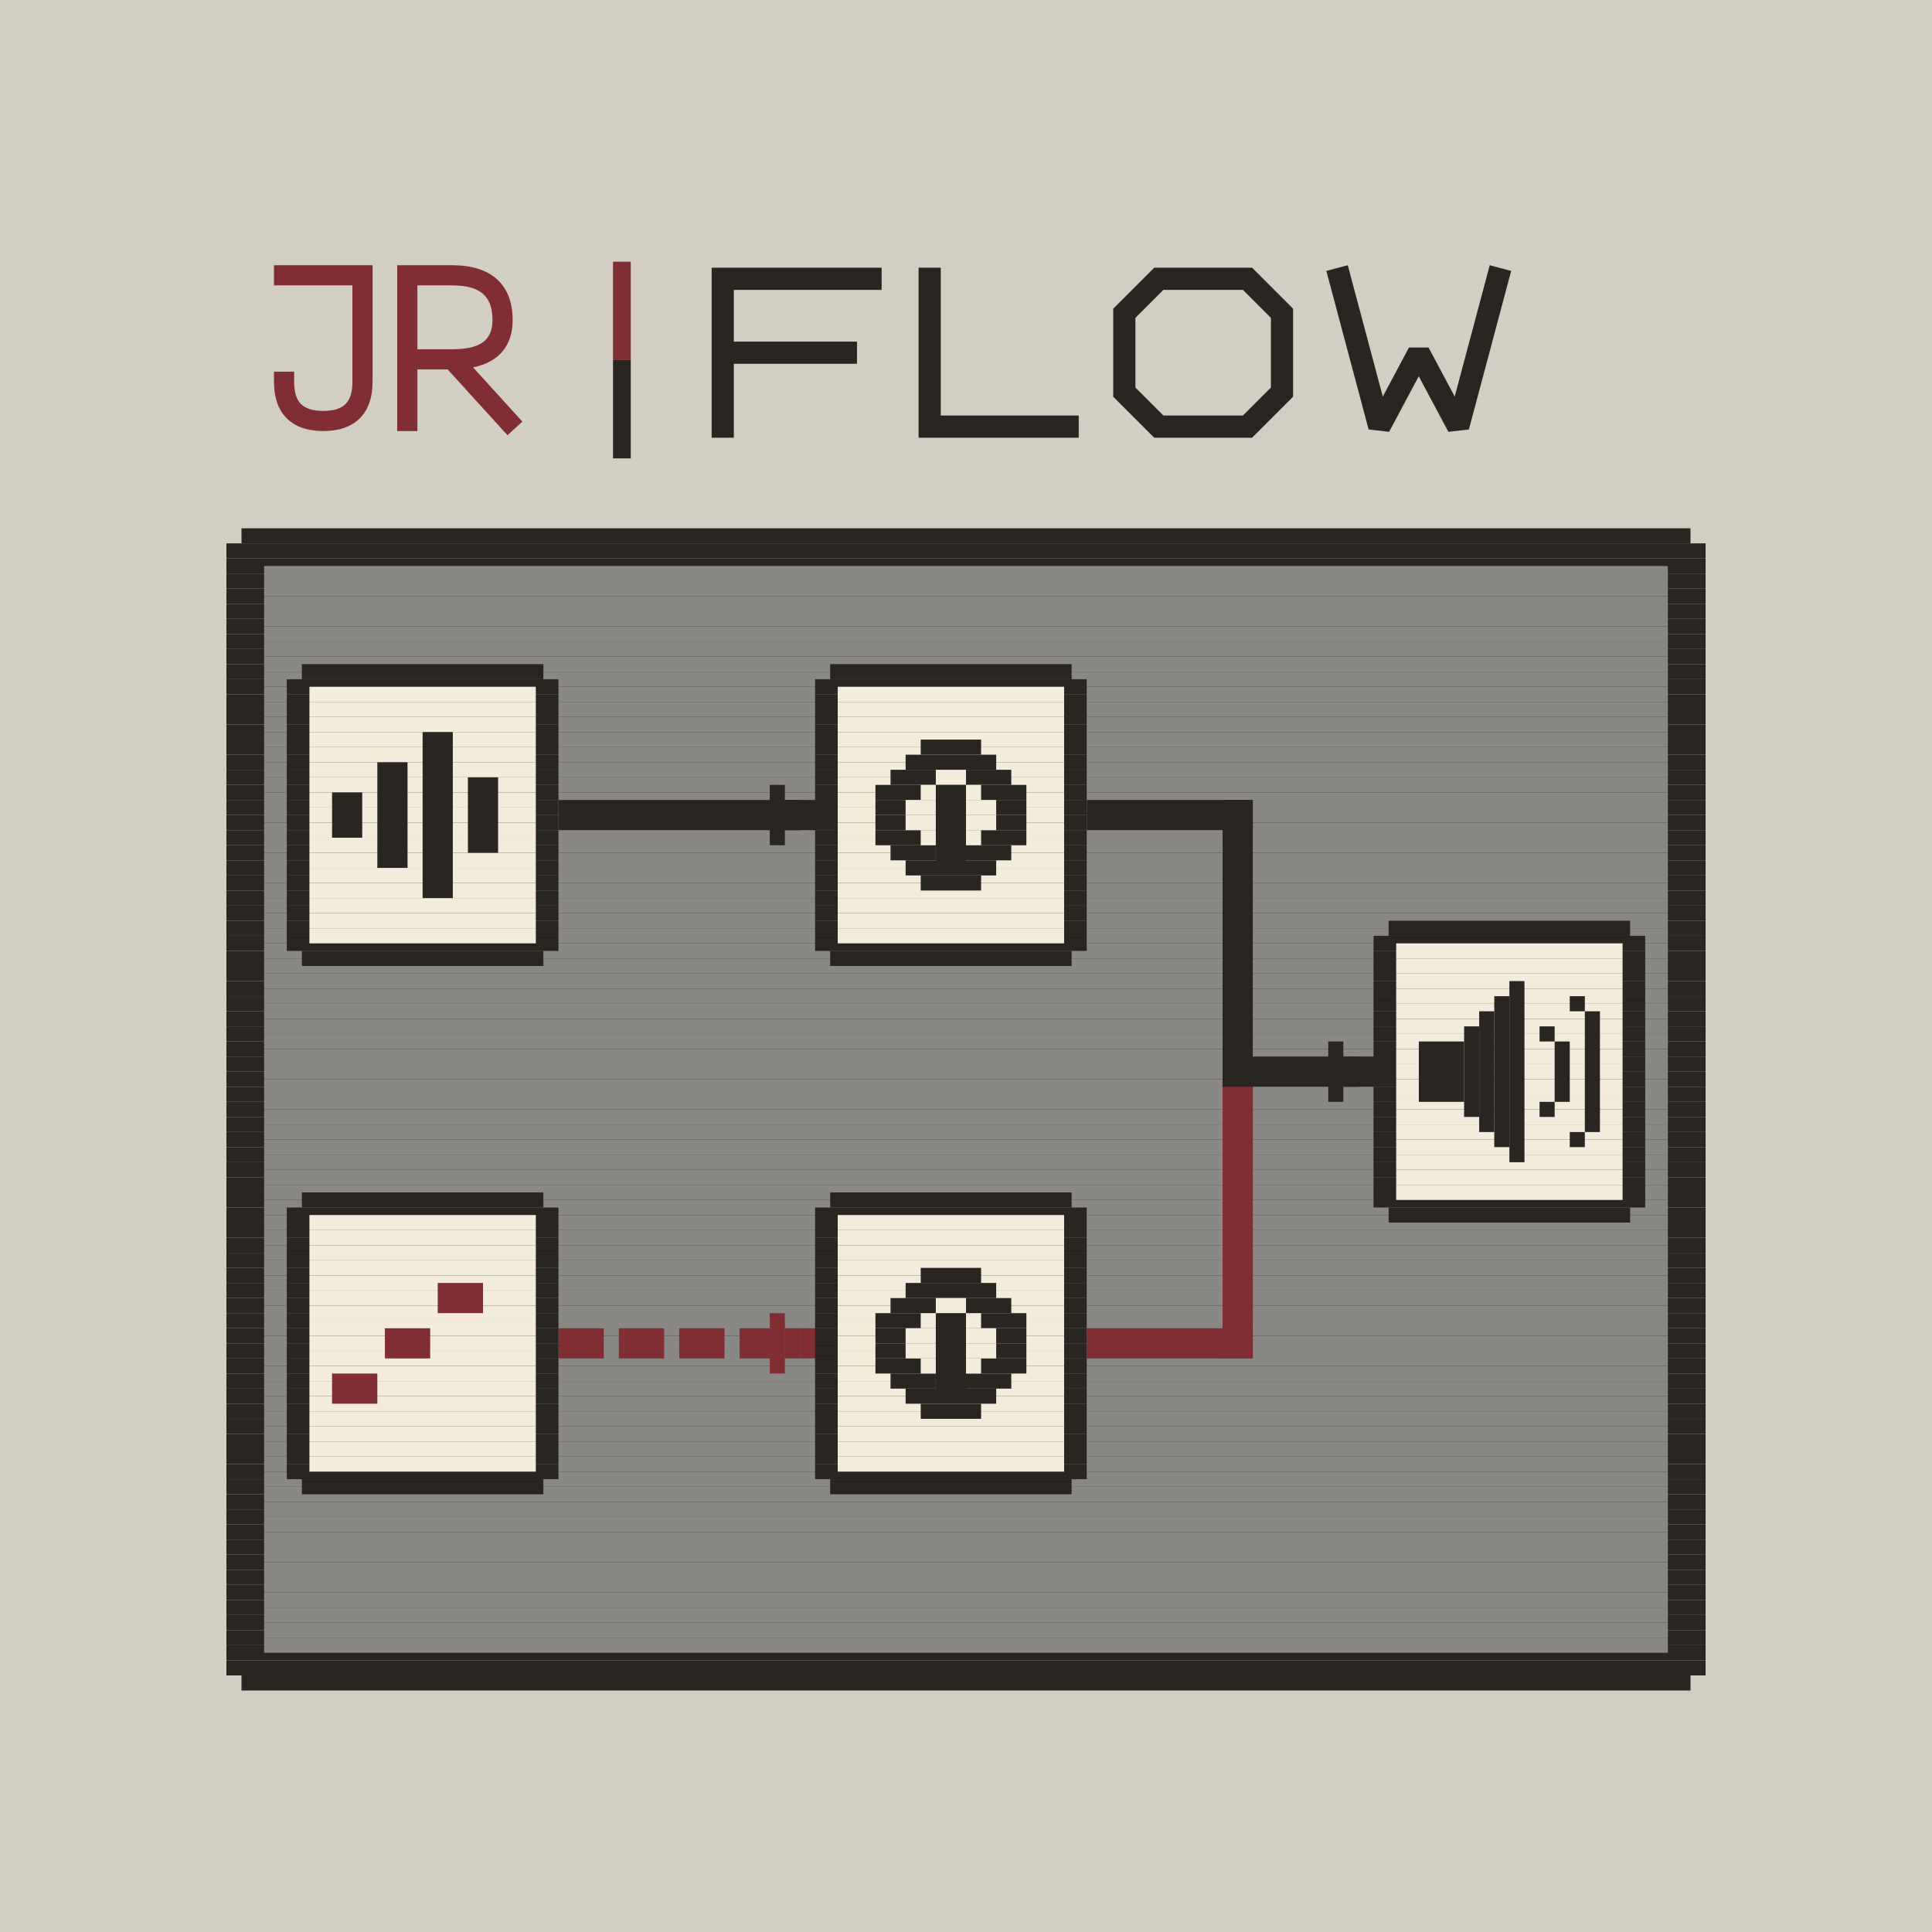
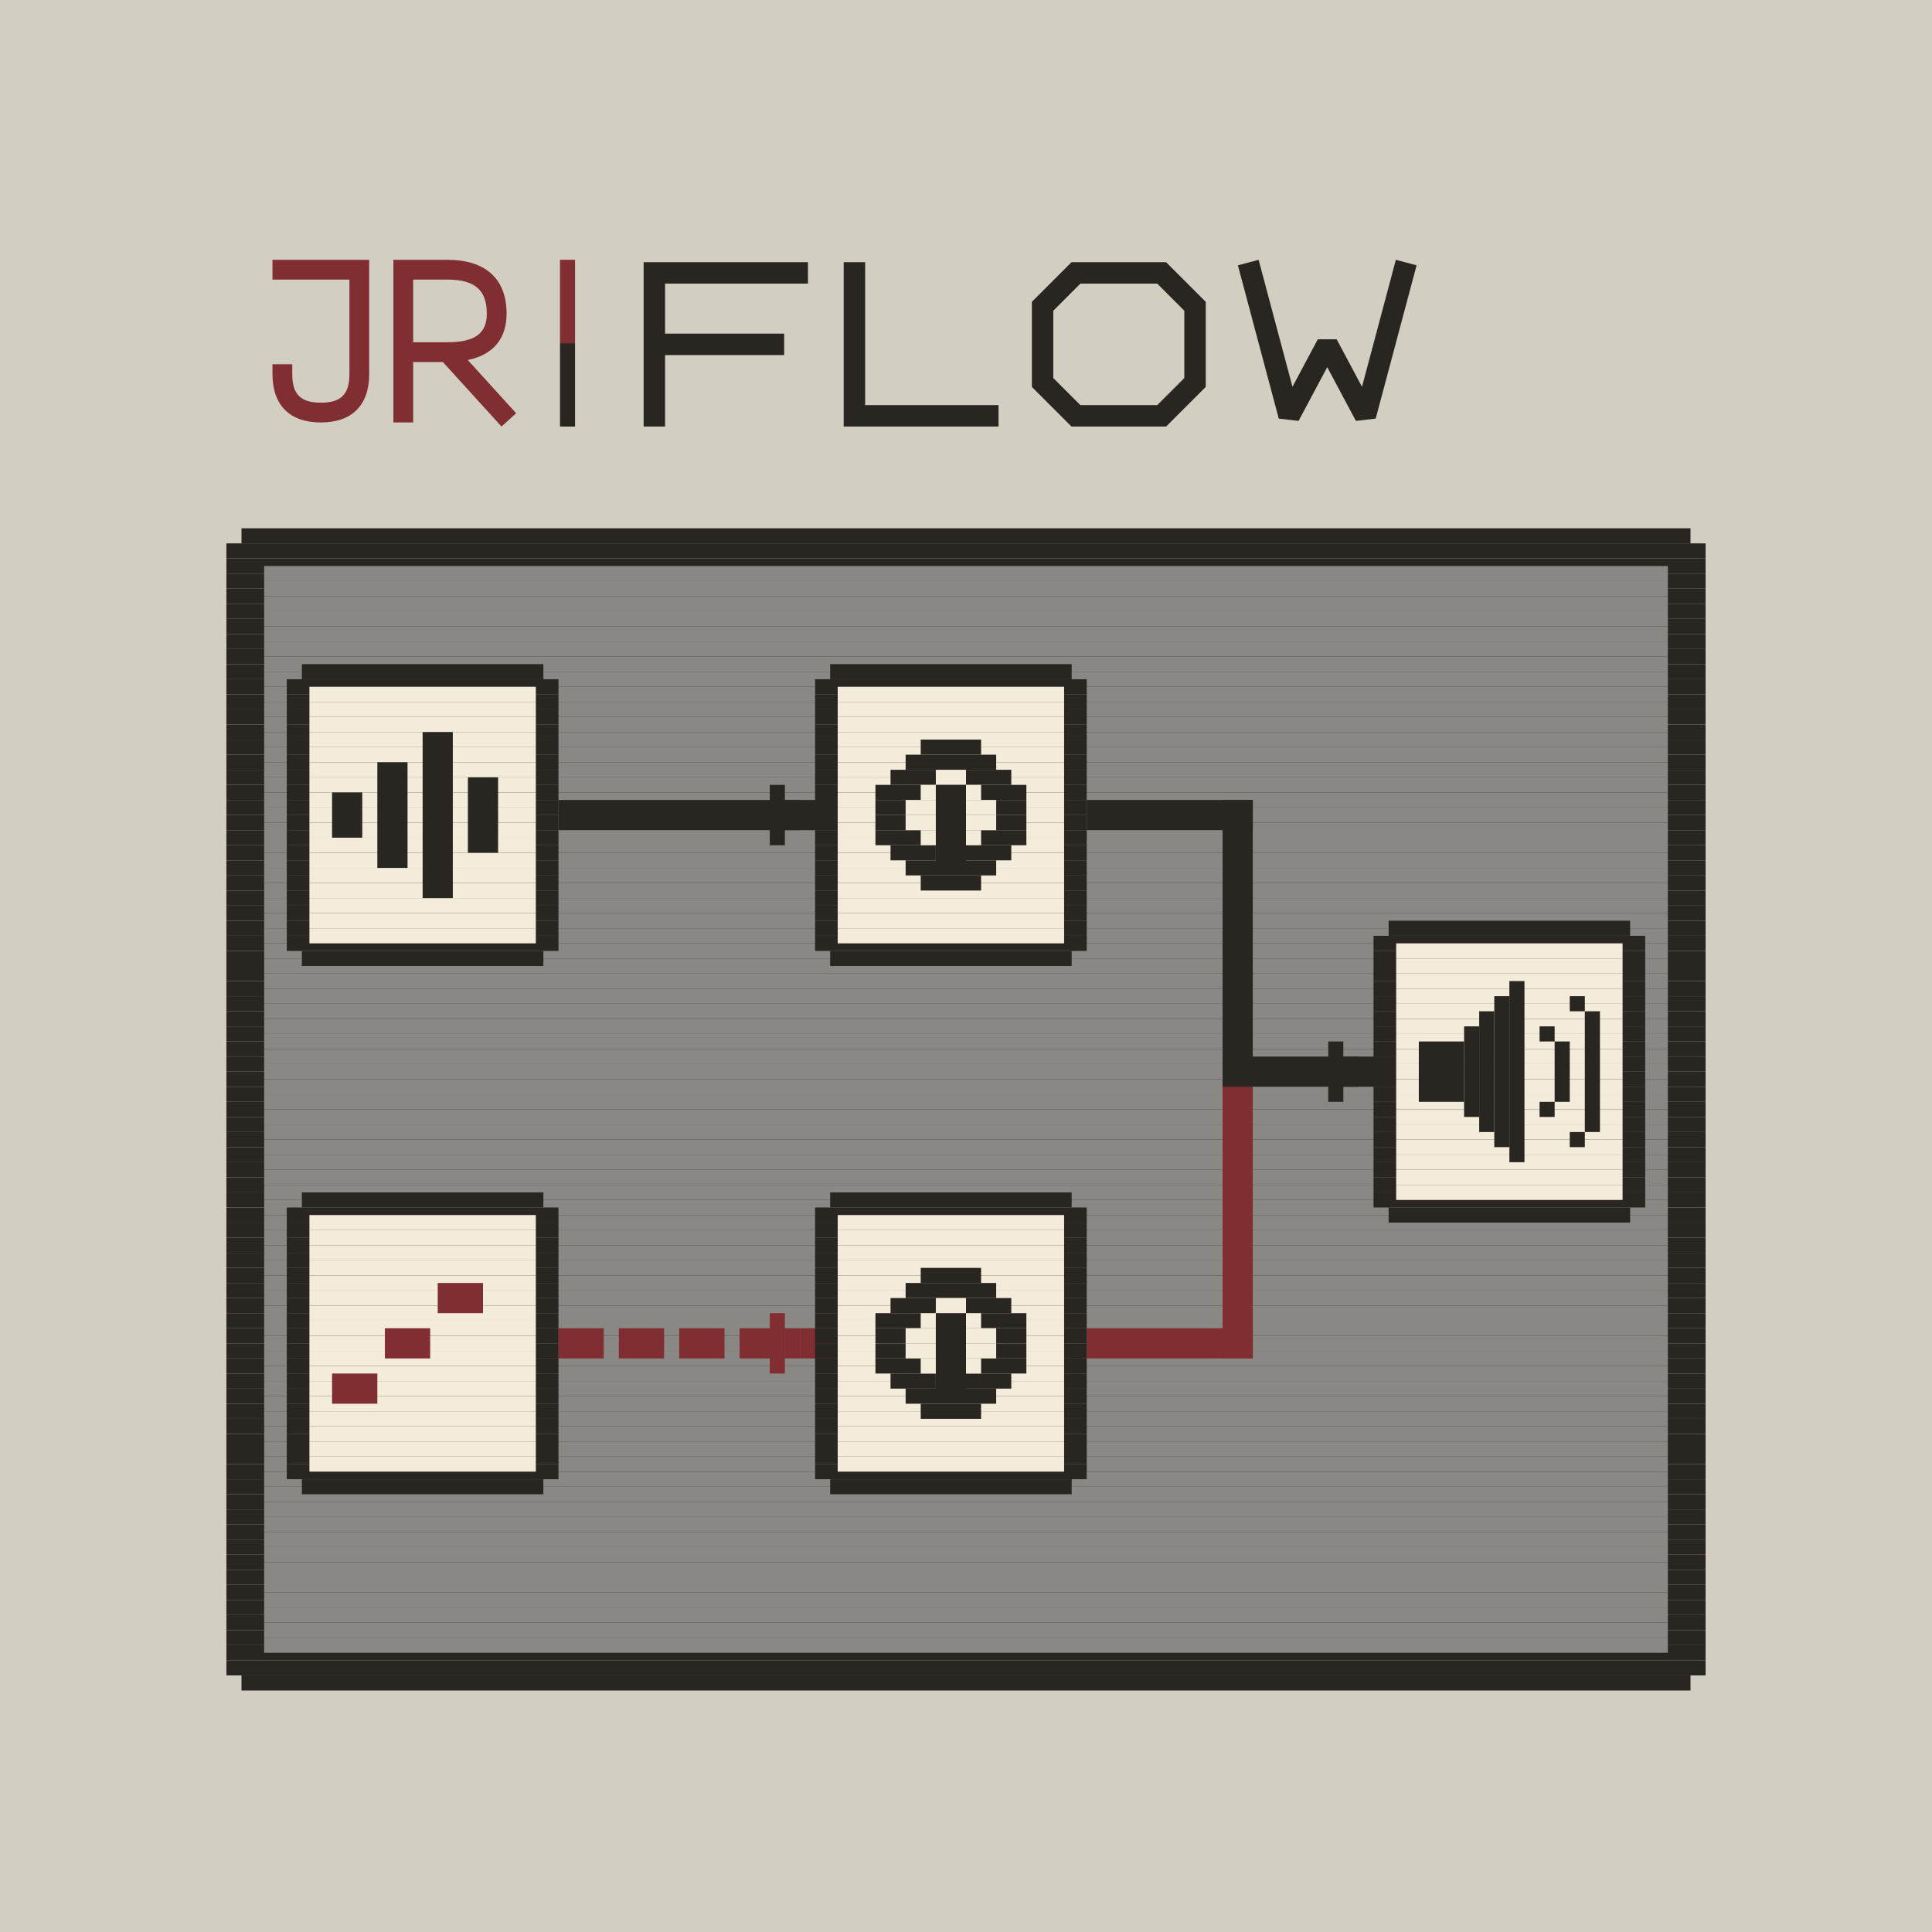
<svg xmlns="http://www.w3.org/2000/svg" width="1024" height="1024" viewBox="0 0 1024 1024">
  <rect x="0.0" y="0.0" width="1024.0" height="1024.0" fill="#D3CEC2" />
  <rect x="128.0" y="280.0" width="768.0" height="8.0" fill="#292622" />
  <rect x="120.0" y="288.0" width="784.0" height="8.0" fill="#292622" />
  <rect x="120.0" y="296.0" width="784.0" height="8.0" fill="#292622" />
  <rect x="120.0" y="304.0" width="784.0" height="8.0" fill="#292622" />
  <rect x="120.0" y="312.0" width="784.0" height="8.0" fill="#292622" />
  <rect x="120.0" y="320.0" width="784.0" height="8.0" fill="#292622" />
  <rect x="120.0" y="328.0" width="784.0" height="8.0" fill="#292622" />
  <rect x="120.0" y="336.0" width="784.0" height="8.0" fill="#292622" />
  <rect x="120.0" y="344.0" width="784.0" height="8.0" fill="#292622" />
  <rect x="120.0" y="352.0" width="784.0" height="8.0" fill="#292622" />
  <rect x="120.0" y="360.0" width="784.0" height="8.0" fill="#292622" />
  <rect x="120.0" y="368.0" width="784.0" height="8.0" fill="#292622" />
  <rect x="120.0" y="376.0" width="784.0" height="8.0" fill="#292622" />
  <rect x="120.0" y="384.0" width="784.0" height="8.0" fill="#292622" />
  <rect x="120.0" y="392.0" width="784.0" height="8.0" fill="#292622" />
  <rect x="120.0" y="400.0" width="784.0" height="8.0" fill="#292622" />
  <rect x="120.0" y="408.0" width="784.0" height="8.0" fill="#292622" />
  <rect x="120.0" y="416.0" width="784.0" height="8.0" fill="#292622" />
  <rect x="120.0" y="424.0" width="784.0" height="8.0" fill="#292622" />
  <rect x="120.0" y="432.0" width="784.0" height="8.0" fill="#292622" />
  <rect x="120.0" y="440.0" width="784.0" height="8.0" fill="#292622" />
  <rect x="120.0" y="448.0" width="784.0" height="8.0" fill="#292622" />
  <rect x="120.0" y="456.0" width="784.0" height="8.0" fill="#292622" />
  <rect x="120.0" y="464.0" width="784.0" height="8.0" fill="#292622" />
  <rect x="120.0" y="472.0" width="784.0" height="8.0" fill="#292622" />
  <rect x="120.0" y="480.0" width="784.0" height="8.0" fill="#292622" />
  <rect x="120.0" y="488.0" width="784.0" height="8.0" fill="#292622" />
  <rect x="120.0" y="496.0" width="784.0" height="8.0" fill="#292622" />
  <rect x="120.0" y="504.0" width="784.0" height="8.0" fill="#292622" />
  <rect x="120.0" y="512.0" width="784.0" height="8.0" fill="#292622" />
  <rect x="120.0" y="520.0" width="784.0" height="8.0" fill="#292622" />
  <rect x="120.0" y="528.0" width="784.0" height="8.0" fill="#292622" />
  <rect x="120.0" y="536.0" width="784.0" height="8.0" fill="#292622" />
  <rect x="120.0" y="544.0" width="784.0" height="8.0" fill="#292622" />
  <rect x="120.0" y="552.0" width="784.0" height="8.0" fill="#292622" />
  <rect x="120.0" y="560.0" width="784.0" height="8.0" fill="#292622" />
  <rect x="120.0" y="568.0" width="784.0" height="8.0" fill="#292622" />
  <rect x="120.0" y="576.0" width="784.0" height="8.0" fill="#292622" />
  <rect x="120.0" y="584.0" width="784.0" height="8.0" fill="#292622" />
  <rect x="120.0" y="592.0" width="784.0" height="8.0" fill="#292622" />
  <rect x="120.0" y="600.0" width="784.0" height="8.0" fill="#292622" />
  <rect x="120.0" y="608.0" width="784.0" height="8.0" fill="#292622" />
  <rect x="120.0" y="616.0" width="784.0" height="8.0" fill="#292622" />
  <rect x="120.0" y="624.0" width="784.0" height="8.0" fill="#292622" />
  <rect x="120.0" y="632.0" width="784.0" height="8.0" fill="#292622" />
  <rect x="120.0" y="640.0" width="784.0" height="8.0" fill="#292622" />
  <rect x="120.0" y="648.0" width="784.0" height="8.0" fill="#292622" />
  <rect x="120.0" y="656.0" width="784.0" height="8.0" fill="#292622" />
  <rect x="120.0" y="664.0" width="784.0" height="8.0" fill="#292622" />
  <rect x="120.0" y="672.0" width="784.0" height="8.0" fill="#292622" />
  <rect x="120.0" y="680.0" width="784.0" height="8.0" fill="#292622" />
  <rect x="120.0" y="688.0" width="784.0" height="8.0" fill="#292622" />
  <rect x="120.0" y="696.0" width="784.0" height="8.0" fill="#292622" />
  <rect x="120.0" y="704.0" width="784.0" height="8.0" fill="#292622" />
  <rect x="120.0" y="712.0" width="784.0" height="8.0" fill="#292622" />
  <rect x="120.0" y="720.0" width="784.0" height="8.0" fill="#292622" />
  <rect x="120.0" y="728.0" width="784.0" height="8.0" fill="#292622" />
  <rect x="120.0" y="736.0" width="784.0" height="8.0" fill="#292622" />
  <rect x="120.0" y="744.0" width="784.0" height="8.0" fill="#292622" />
  <rect x="120.0" y="752.0" width="784.0" height="8.0" fill="#292622" />
  <rect x="120.0" y="760.0" width="784.0" height="8.0" fill="#292622" />
  <rect x="120.0" y="768.0" width="784.0" height="8.0" fill="#292622" />
  <rect x="120.0" y="776.0" width="784.0" height="8.0" fill="#292622" />
  <rect x="120.0" y="784.0" width="784.0" height="8.0" fill="#292622" />
  <rect x="120.0" y="792.0" width="784.0" height="8.0" fill="#292622" />
  <rect x="120.0" y="800.0" width="784.0" height="8.0" fill="#292622" />
  <rect x="120.0" y="808.0" width="784.0" height="8.0" fill="#292622" />
  <rect x="120.0" y="816.0" width="784.0" height="8.0" fill="#292622" />
  <rect x="120.0" y="824.0" width="784.0" height="8.0" fill="#292622" />
  <rect x="120.0" y="832.0" width="784.0" height="8.0" fill="#292622" />
  <rect x="120.0" y="840.0" width="784.0" height="8.0" fill="#292622" />
  <rect x="120.0" y="848.0" width="784.0" height="8.0" fill="#292622" />
  <rect x="120.0" y="856.0" width="784.0" height="8.0" fill="#292622" />
  <rect x="120.0" y="864.0" width="784.0" height="8.0" fill="#292622" />
  <rect x="120.0" y="872.0" width="784.0" height="8.0" fill="#292622" />
  <rect x="120.0" y="880.0" width="784.0" height="8.0" fill="#292622" />
  <rect x="128.0" y="888.0" width="768.0" height="8.0" fill="#292622" />
  <rect x="140.0" y="300.0" width="744.0" height="8.0" fill="#8A8884" />
  <rect x="140.0" y="308.0" width="744.0" height="8.0" fill="#8A8884" />
  <rect x="140.0" y="316.0" width="744.0" height="8.0" fill="#8A8884" />
  <rect x="140.0" y="324.0" width="744.0" height="8.0" fill="#8A8884" />
  <rect x="140.0" y="332.0" width="744.0" height="8.0" fill="#8A8884" />
  <rect x="140.0" y="340.0" width="744.0" height="8.0" fill="#8A8884" />
  <rect x="140.0" y="348.0" width="744.0" height="8.0" fill="#8A8884" />
  <rect x="140.0" y="356.0" width="744.0" height="8.0" fill="#8A8884" />
  <rect x="140.0" y="364.0" width="744.0" height="8.0" fill="#8A8884" />
  <rect x="140.0" y="372.0" width="744.0" height="8.0" fill="#8A8884" />
  <rect x="140.0" y="380.0" width="744.0" height="8.0" fill="#8A8884" />
  <rect x="140.0" y="388.0" width="744.0" height="8.0" fill="#8A8884" />
  <rect x="140.0" y="396.0" width="744.0" height="8.0" fill="#8A8884" />
  <rect x="140.0" y="404.0" width="744.0" height="8.0" fill="#8A8884" />
  <rect x="140.0" y="412.0" width="744.0" height="8.0" fill="#8A8884" />
  <rect x="140.0" y="420.0" width="744.0" height="8.0" fill="#8A8884" />
  <rect x="140.0" y="428.0" width="744.0" height="8.0" fill="#8A8884" />
  <rect x="140.0" y="436.0" width="744.0" height="8.0" fill="#8A8884" />
  <rect x="140.0" y="444.0" width="744.0" height="8.0" fill="#8A8884" />
  <rect x="140.0" y="452.0" width="744.0" height="8.0" fill="#8A8884" />
  <rect x="140.0" y="460.0" width="744.0" height="8.0" fill="#8A8884" />
  <rect x="140.0" y="468.0" width="744.0" height="8.0" fill="#8A8884" />
  <rect x="140.0" y="476.0" width="744.0" height="8.0" fill="#8A8884" />
  <rect x="140.0" y="484.0" width="744.0" height="8.0" fill="#8A8884" />
  <rect x="140.0" y="492.0" width="744.0" height="8.0" fill="#8A8884" />
  <rect x="140.0" y="500.0" width="744.0" height="8.0" fill="#8A8884" />
  <rect x="140.0" y="508.0" width="744.0" height="8.0" fill="#8A8884" />
  <rect x="140.0" y="516.0" width="744.0" height="8.0" fill="#8A8884" />
  <rect x="140.0" y="524.0" width="744.0" height="8.0" fill="#8A8884" />
  <rect x="140.0" y="532.0" width="744.0" height="8.0" fill="#8A8884" />
  <rect x="140.0" y="540.0" width="744.0" height="8.0" fill="#8A8884" />
  <rect x="140.0" y="548.0" width="744.0" height="8.0" fill="#8A8884" />
  <rect x="140.0" y="556.0" width="744.0" height="8.0" fill="#8A8884" />
  <rect x="140.0" y="564.0" width="744.0" height="8.0" fill="#8A8884" />
  <rect x="140.0" y="572.0" width="744.0" height="8.0" fill="#8A8884" />
  <rect x="140.0" y="580.0" width="744.0" height="8.0" fill="#8A8884" />
  <rect x="140.0" y="588.0" width="744.0" height="8.0" fill="#8A8884" />
  <rect x="140.0" y="596.0" width="744.0" height="8.0" fill="#8A8884" />
  <rect x="140.0" y="604.0" width="744.0" height="8.0" fill="#8A8884" />
  <rect x="140.0" y="612.0" width="744.0" height="8.0" fill="#8A8884" />
  <rect x="140.0" y="620.0" width="744.0" height="8.0" fill="#8A8884" />
  <rect x="140.0" y="628.0" width="744.0" height="8.0" fill="#8A8884" />
  <rect x="140.0" y="636.0" width="744.0" height="8.0" fill="#8A8884" />
  <rect x="140.0" y="644.0" width="744.0" height="8.0" fill="#8A8884" />
  <rect x="140.0" y="652.0" width="744.0" height="8.0" fill="#8A8884" />
  <rect x="140.0" y="660.0" width="744.0" height="8.0" fill="#8A8884" />
  <rect x="140.0" y="668.0" width="744.0" height="8.0" fill="#8A8884" />
  <rect x="140.0" y="676.0" width="744.0" height="8.0" fill="#8A8884" />
  <rect x="140.0" y="684.0" width="744.0" height="8.0" fill="#8A8884" />
  <rect x="140.0" y="692.0" width="744.0" height="8.0" fill="#8A8884" />
  <rect x="140.0" y="700.0" width="744.0" height="8.0" fill="#8A8884" />
  <rect x="140.0" y="708.0" width="744.0" height="8.0" fill="#8A8884" />
  <rect x="140.0" y="716.0" width="744.0" height="8.0" fill="#8A8884" />
  <rect x="140.0" y="724.0" width="744.0" height="8.0" fill="#8A8884" />
  <rect x="140.0" y="732.0" width="744.0" height="8.0" fill="#8A8884" />
  <rect x="140.0" y="740.0" width="744.0" height="8.0" fill="#8A8884" />
  <rect x="140.0" y="748.0" width="744.0" height="8.0" fill="#8A8884" />
  <rect x="140.0" y="756.0" width="744.0" height="8.0" fill="#8A8884" />
  <rect x="140.0" y="764.0" width="744.0" height="8.0" fill="#8A8884" />
  <rect x="140.0" y="772.0" width="744.0" height="8.0" fill="#8A8884" />
  <rect x="140.0" y="780.0" width="744.0" height="8.0" fill="#8A8884" />
  <rect x="140.0" y="788.0" width="744.0" height="8.0" fill="#8A8884" />
  <rect x="140.0" y="796.0" width="744.0" height="8.0" fill="#8A8884" />
  <rect x="140.0" y="804.0" width="744.0" height="8.0" fill="#8A8884" />
  <rect x="140.0" y="812.0" width="744.0" height="8.0" fill="#8A8884" />
  <rect x="140.0" y="820.0" width="744.0" height="8.0" fill="#8A8884" />
  <rect x="140.0" y="828.0" width="744.0" height="8.0" fill="#8A8884" />
  <rect x="140.0" y="836.0" width="744.0" height="8.0" fill="#8A8884" />
  <rect x="140.0" y="844.0" width="744.0" height="8.0" fill="#8A8884" />
  <rect x="140.0" y="852.0" width="744.0" height="8.0" fill="#8A8884" />
  <rect x="140.0" y="860.0" width="744.0" height="8.0" fill="#8A8884" />
  <rect x="140.0" y="868.0" width="744.0" height="8.0" fill="#8A8884" />
  <rect x="296.0" y="424.0" width="152.0" height="16.0" fill="#292622" />
  <rect x="296.0" y="704.0" width="24.0" height="16.0" fill="#812E32" />
  <rect x="328.0" y="704.0" width="24.0" height="16.0" fill="#812E32" />
  <rect x="360.0" y="704.0" width="24.0" height="16.0" fill="#812E32" />
  <rect x="392.0" y="704.0" width="24.0" height="16.0" fill="#812E32" />
  <rect x="424.0" y="704.0" width="24.0" height="16.0" fill="#812E32" />
  <rect x="576.0" y="424.0" width="88.0" height="16.0" fill="#292622" />
  <rect x="648.0" y="424.0" width="16.0" height="152.0" fill="#292622" />
  <rect x="576.0" y="704.0" width="88.0" height="16.0" fill="#812E32" />
  <rect x="648.0" y="568.0" width="16.0" height="152.0" fill="#812E32" />
  <rect x="648.0" y="560.0" width="96.0" height="16.0" fill="#292622" />
  <rect x="160.0" y="352.0" width="128.0" height="8.0" fill="#292622" />
  <rect x="152.0" y="360.0" width="144.0" height="8.0" fill="#292622" />
  <rect x="152.0" y="368.0" width="144.0" height="8.0" fill="#292622" />
  <rect x="152.0" y="376.0" width="144.0" height="8.0" fill="#292622" />
  <rect x="152.0" y="384.0" width="144.0" height="8.0" fill="#292622" />
  <rect x="152.0" y="392.0" width="144.0" height="8.0" fill="#292622" />
  <rect x="152.0" y="400.0" width="144.0" height="8.0" fill="#292622" />
  <rect x="152.0" y="408.0" width="144.0" height="8.0" fill="#292622" />
  <rect x="152.0" y="416.0" width="144.0" height="8.0" fill="#292622" />
  <rect x="152.0" y="424.0" width="144.0" height="8.0" fill="#292622" />
  <rect x="152.0" y="432.0" width="144.0" height="8.0" fill="#292622" />
  <rect x="152.0" y="440.0" width="144.0" height="8.0" fill="#292622" />
  <rect x="152.0" y="448.0" width="144.0" height="8.0" fill="#292622" />
  <rect x="152.0" y="456.0" width="144.0" height="8.0" fill="#292622" />
  <rect x="152.0" y="464.0" width="144.0" height="8.0" fill="#292622" />
  <rect x="152.0" y="472.0" width="144.0" height="8.0" fill="#292622" />
  <rect x="152.0" y="480.0" width="144.0" height="8.0" fill="#292622" />
  <rect x="152.0" y="488.0" width="144.0" height="8.0" fill="#292622" />
  <rect x="152.0" y="496.0" width="144.0" height="8.0" fill="#292622" />
  <rect x="160.0" y="504.0" width="128.0" height="8.0" fill="#292622" />
  <rect x="164.0" y="364.0" width="120.0" height="8.0" fill="#F4ECDA" />
  <rect x="164.0" y="372.0" width="120.0" height="8.0" fill="#F4ECDA" />
  <rect x="164.0" y="380.0" width="120.0" height="8.0" fill="#F4ECDA" />
  <rect x="164.0" y="388.0" width="120.0" height="8.0" fill="#F4ECDA" />
  <rect x="164.0" y="396.0" width="120.0" height="8.0" fill="#F4ECDA" />
  <rect x="164.0" y="404.0" width="120.0" height="8.0" fill="#F4ECDA" />
  <rect x="164.0" y="412.0" width="120.0" height="8.0" fill="#F4ECDA" />
  <rect x="164.0" y="420.0" width="120.0" height="8.0" fill="#F4ECDA" />
  <rect x="164.0" y="428.0" width="120.0" height="8.0" fill="#F4ECDA" />
  <rect x="164.0" y="436.0" width="120.0" height="8.0" fill="#F4ECDA" />
  <rect x="164.0" y="444.0" width="120.0" height="8.0" fill="#F4ECDA" />
  <rect x="164.0" y="452.0" width="120.0" height="8.0" fill="#F4ECDA" />
  <rect x="164.0" y="460.0" width="120.0" height="8.0" fill="#F4ECDA" />
  <rect x="164.0" y="468.0" width="120.0" height="8.0" fill="#F4ECDA" />
  <rect x="164.0" y="476.0" width="120.0" height="8.0" fill="#F4ECDA" />
  <rect x="164.0" y="484.0" width="120.0" height="8.0" fill="#F4ECDA" />
  <rect x="164.0" y="492.0" width="120.0" height="8.0" fill="#F4ECDA" />
  <rect x="160.0" y="632.0" width="128.0" height="8.0" fill="#292622" />
  <rect x="152.0" y="640.0" width="144.0" height="8.0" fill="#292622" />
  <rect x="152.0" y="648.0" width="144.0" height="8.0" fill="#292622" />
  <rect x="152.0" y="656.0" width="144.0" height="8.0" fill="#292622" />
  <rect x="152.0" y="664.0" width="144.0" height="8.0" fill="#292622" />
  <rect x="152.0" y="672.0" width="144.0" height="8.0" fill="#292622" />
  <rect x="152.0" y="680.0" width="144.0" height="8.0" fill="#292622" />
  <rect x="152.0" y="688.0" width="144.0" height="8.0" fill="#292622" />
  <rect x="152.0" y="696.0" width="144.0" height="8.0" fill="#292622" />
  <rect x="152.0" y="704.0" width="144.0" height="8.0" fill="#292622" />
  <rect x="152.0" y="712.0" width="144.0" height="8.0" fill="#292622" />
  <rect x="152.0" y="720.0" width="144.0" height="8.0" fill="#292622" />
  <rect x="152.0" y="728.0" width="144.0" height="8.0" fill="#292622" />
  <rect x="152.0" y="736.0" width="144.0" height="8.0" fill="#292622" />
  <rect x="152.0" y="744.0" width="144.0" height="8.0" fill="#292622" />
  <rect x="152.0" y="752.0" width="144.0" height="8.0" fill="#292622" />
  <rect x="152.0" y="760.0" width="144.0" height="8.0" fill="#292622" />
  <rect x="152.0" y="768.0" width="144.0" height="8.0" fill="#292622" />
  <rect x="152.0" y="776.0" width="144.0" height="8.0" fill="#292622" />
  <rect x="160.0" y="784.0" width="128.0" height="8.0" fill="#292622" />
  <rect x="164.0" y="644.0" width="120.0" height="8.0" fill="#F4ECDA" />
  <rect x="164.0" y="652.0" width="120.0" height="8.0" fill="#F4ECDA" />
  <rect x="164.0" y="660.0" width="120.0" height="8.0" fill="#F4ECDA" />
  <rect x="164.0" y="668.0" width="120.0" height="8.0" fill="#F4ECDA" />
  <rect x="164.0" y="676.0" width="120.0" height="8.0" fill="#F4ECDA" />
  <rect x="164.0" y="684.0" width="120.0" height="8.0" fill="#F4ECDA" />
  <rect x="164.0" y="692.0" width="120.0" height="8.0" fill="#F4ECDA" />
  <rect x="164.0" y="700.0" width="120.0" height="8.0" fill="#F4ECDA" />
  <rect x="164.0" y="708.0" width="120.0" height="8.0" fill="#F4ECDA" />
  <rect x="164.0" y="716.0" width="120.0" height="8.0" fill="#F4ECDA" />
  <rect x="164.0" y="724.0" width="120.0" height="8.0" fill="#F4ECDA" />
  <rect x="164.0" y="732.0" width="120.0" height="8.0" fill="#F4ECDA" />
  <rect x="164.0" y="740.0" width="120.0" height="8.0" fill="#F4ECDA" />
  <rect x="164.0" y="748.0" width="120.0" height="8.0" fill="#F4ECDA" />
  <rect x="164.0" y="756.0" width="120.0" height="8.0" fill="#F4ECDA" />
  <rect x="164.0" y="764.0" width="120.0" height="8.0" fill="#F4ECDA" />
  <rect x="164.0" y="772.0" width="120.0" height="8.0" fill="#F4ECDA" />
  <rect x="440.0" y="352.0" width="128.0" height="8.0" fill="#292622" />
  <rect x="432.0" y="360.0" width="144.0" height="8.0" fill="#292622" />
  <rect x="432.0" y="368.0" width="144.0" height="8.0" fill="#292622" />
  <rect x="432.0" y="376.0" width="144.0" height="8.0" fill="#292622" />
  <rect x="432.0" y="384.0" width="144.0" height="8.0" fill="#292622" />
  <rect x="432.0" y="392.0" width="144.0" height="8.0" fill="#292622" />
  <rect x="432.0" y="400.0" width="144.0" height="8.0" fill="#292622" />
  <rect x="432.0" y="408.0" width="144.0" height="8.0" fill="#292622" />
  <rect x="432.0" y="416.0" width="144.0" height="8.0" fill="#292622" />
  <rect x="432.0" y="424.0" width="144.0" height="8.0" fill="#292622" />
  <rect x="432.0" y="432.0" width="144.0" height="8.0" fill="#292622" />
  <rect x="432.0" y="440.0" width="144.0" height="8.0" fill="#292622" />
  <rect x="432.0" y="448.0" width="144.0" height="8.0" fill="#292622" />
  <rect x="432.0" y="456.0" width="144.0" height="8.0" fill="#292622" />
  <rect x="432.0" y="464.0" width="144.0" height="8.0" fill="#292622" />
  <rect x="432.0" y="472.0" width="144.0" height="8.0" fill="#292622" />
  <rect x="432.0" y="480.0" width="144.0" height="8.0" fill="#292622" />
  <rect x="432.0" y="488.0" width="144.0" height="8.0" fill="#292622" />
  <rect x="432.0" y="496.0" width="144.0" height="8.0" fill="#292622" />
  <rect x="440.0" y="504.0" width="128.0" height="8.0" fill="#292622" />
  <rect x="444.0" y="364.0" width="120.0" height="8.0" fill="#F4ECDA" />
  <rect x="444.0" y="372.0" width="120.0" height="8.0" fill="#F4ECDA" />
  <rect x="444.0" y="380.0" width="120.0" height="8.0" fill="#F4ECDA" />
  <rect x="444.0" y="388.0" width="120.0" height="8.0" fill="#F4ECDA" />
  <rect x="444.0" y="396.0" width="120.0" height="8.0" fill="#F4ECDA" />
  <rect x="444.0" y="404.0" width="120.0" height="8.0" fill="#F4ECDA" />
  <rect x="444.0" y="412.0" width="120.0" height="8.0" fill="#F4ECDA" />
  <rect x="444.0" y="420.0" width="120.0" height="8.0" fill="#F4ECDA" />
  <rect x="444.0" y="428.0" width="120.0" height="8.0" fill="#F4ECDA" />
  <rect x="444.0" y="436.0" width="120.0" height="8.0" fill="#F4ECDA" />
  <rect x="444.0" y="444.0" width="120.0" height="8.0" fill="#F4ECDA" />
  <rect x="444.0" y="452.0" width="120.0" height="8.0" fill="#F4ECDA" />
  <rect x="444.0" y="460.0" width="120.0" height="8.0" fill="#F4ECDA" />
  <rect x="444.0" y="468.0" width="120.0" height="8.0" fill="#F4ECDA" />
  <rect x="444.0" y="476.0" width="120.0" height="8.0" fill="#F4ECDA" />
  <rect x="444.0" y="484.0" width="120.0" height="8.0" fill="#F4ECDA" />
  <rect x="444.0" y="492.0" width="120.0" height="8.0" fill="#F4ECDA" />
  <rect x="440.0" y="632.0" width="128.0" height="8.0" fill="#292622" />
  <rect x="432.0" y="640.0" width="144.0" height="8.0" fill="#292622" />
  <rect x="432.0" y="648.0" width="144.0" height="8.0" fill="#292622" />
  <rect x="432.0" y="656.0" width="144.0" height="8.0" fill="#292622" />
  <rect x="432.0" y="664.0" width="144.0" height="8.0" fill="#292622" />
  <rect x="432.0" y="672.0" width="144.0" height="8.0" fill="#292622" />
  <rect x="432.0" y="680.0" width="144.0" height="8.0" fill="#292622" />
  <rect x="432.0" y="688.0" width="144.0" height="8.0" fill="#292622" />
  <rect x="432.0" y="696.0" width="144.0" height="8.0" fill="#292622" />
  <rect x="432.0" y="704.0" width="144.0" height="8.0" fill="#292622" />
  <rect x="432.0" y="712.0" width="144.0" height="8.0" fill="#292622" />
  <rect x="432.0" y="720.0" width="144.0" height="8.0" fill="#292622" />
  <rect x="432.0" y="728.0" width="144.0" height="8.0" fill="#292622" />
  <rect x="432.0" y="736.0" width="144.0" height="8.0" fill="#292622" />
  <rect x="432.0" y="744.0" width="144.0" height="8.0" fill="#292622" />
  <rect x="432.0" y="752.0" width="144.0" height="8.0" fill="#292622" />
  <rect x="432.0" y="760.0" width="144.0" height="8.0" fill="#292622" />
  <rect x="432.0" y="768.0" width="144.0" height="8.0" fill="#292622" />
  <rect x="432.0" y="776.0" width="144.0" height="8.0" fill="#292622" />
  <rect x="440.0" y="784.0" width="128.0" height="8.0" fill="#292622" />
  <rect x="444.0" y="644.0" width="120.0" height="8.0" fill="#F4ECDA" />
  <rect x="444.0" y="652.0" width="120.0" height="8.0" fill="#F4ECDA" />
  <rect x="444.0" y="660.0" width="120.0" height="8.0" fill="#F4ECDA" />
  <rect x="444.0" y="668.0" width="120.0" height="8.0" fill="#F4ECDA" />
  <rect x="444.0" y="676.0" width="120.0" height="8.0" fill="#F4ECDA" />
  <rect x="444.0" y="684.0" width="120.0" height="8.0" fill="#F4ECDA" />
  <rect x="444.0" y="692.0" width="120.0" height="8.0" fill="#F4ECDA" />
  <rect x="444.0" y="700.0" width="120.0" height="8.0" fill="#F4ECDA" />
  <rect x="444.0" y="708.0" width="120.0" height="8.0" fill="#F4ECDA" />
  <rect x="444.0" y="716.0" width="120.0" height="8.0" fill="#F4ECDA" />
  <rect x="444.0" y="724.0" width="120.0" height="8.0" fill="#F4ECDA" />
  <rect x="444.0" y="732.0" width="120.0" height="8.0" fill="#F4ECDA" />
  <rect x="444.0" y="740.0" width="120.0" height="8.0" fill="#F4ECDA" />
  <rect x="444.0" y="748.0" width="120.0" height="8.0" fill="#F4ECDA" />
  <rect x="444.0" y="756.0" width="120.0" height="8.0" fill="#F4ECDA" />
  <rect x="444.0" y="764.0" width="120.0" height="8.0" fill="#F4ECDA" />
  <rect x="444.0" y="772.0" width="120.0" height="8.0" fill="#F4ECDA" />
  <rect x="736.0" y="488.0" width="128.0" height="8.0" fill="#292622" />
  <rect x="728.0" y="496.0" width="144.0" height="8.0" fill="#292622" />
  <rect x="728.0" y="504.0" width="144.0" height="8.0" fill="#292622" />
  <rect x="728.0" y="512.0" width="144.0" height="8.0" fill="#292622" />
  <rect x="728.0" y="520.0" width="144.0" height="8.0" fill="#292622" />
  <rect x="728.0" y="528.0" width="144.0" height="8.0" fill="#292622" />
  <rect x="728.0" y="536.0" width="144.0" height="8.0" fill="#292622" />
  <rect x="728.0" y="544.0" width="144.0" height="8.0" fill="#292622" />
  <rect x="728.0" y="552.0" width="144.0" height="8.0" fill="#292622" />
  <rect x="728.0" y="560.0" width="144.0" height="8.0" fill="#292622" />
  <rect x="728.0" y="568.0" width="144.0" height="8.0" fill="#292622" />
  <rect x="728.0" y="576.0" width="144.0" height="8.0" fill="#292622" />
  <rect x="728.0" y="584.0" width="144.0" height="8.0" fill="#292622" />
  <rect x="728.0" y="592.0" width="144.0" height="8.0" fill="#292622" />
  <rect x="728.0" y="600.0" width="144.0" height="8.0" fill="#292622" />
  <rect x="728.0" y="608.0" width="144.0" height="8.0" fill="#292622" />
  <rect x="728.0" y="616.0" width="144.0" height="8.0" fill="#292622" />
  <rect x="728.0" y="624.0" width="144.0" height="8.0" fill="#292622" />
  <rect x="728.0" y="632.0" width="144.0" height="8.0" fill="#292622" />
  <rect x="736.0" y="640.0" width="128.0" height="8.0" fill="#292622" />
  <rect x="740.0" y="500.0" width="120.0" height="8.0" fill="#F4ECDA" />
  <rect x="740.0" y="508.0" width="120.0" height="8.0" fill="#F4ECDA" />
  <rect x="740.0" y="516.0" width="120.0" height="8.0" fill="#F4ECDA" />
  <rect x="740.0" y="524.0" width="120.0" height="8.0" fill="#F4ECDA" />
  <rect x="740.0" y="532.0" width="120.0" height="8.0" fill="#F4ECDA" />
  <rect x="740.0" y="540.0" width="120.0" height="8.0" fill="#F4ECDA" />
  <rect x="740.0" y="548.0" width="120.0" height="8.0" fill="#F4ECDA" />
  <rect x="740.0" y="556.0" width="120.0" height="8.0" fill="#F4ECDA" />
  <rect x="740.0" y="564.0" width="120.0" height="8.0" fill="#F4ECDA" />
  <rect x="740.0" y="572.0" width="120.0" height="8.0" fill="#F4ECDA" />
  <rect x="740.0" y="580.0" width="120.0" height="8.0" fill="#F4ECDA" />
  <rect x="740.0" y="588.0" width="120.0" height="8.0" fill="#F4ECDA" />
  <rect x="740.0" y="596.0" width="120.0" height="8.0" fill="#F4ECDA" />
  <rect x="740.0" y="604.0" width="120.0" height="8.0" fill="#F4ECDA" />
  <rect x="740.0" y="612.0" width="120.0" height="8.0" fill="#F4ECDA" />
  <rect x="740.0" y="620.0" width="120.0" height="8.0" fill="#F4ECDA" />
  <rect x="740.0" y="628.0" width="120.0" height="8.0" fill="#F4ECDA" />
  <rect x="176.0" y="420.0" width="16.0" height="24.0" fill="#292622" />
  <rect x="200.0" y="404.0" width="16.0" height="56.0" fill="#292622" />
  <rect x="224.0" y="388.0" width="16.0" height="88.0" fill="#292622" />
  <rect x="248.0" y="412.0" width="16.0" height="40.0" fill="#292622" />
  <rect x="176.0" y="728.0" width="24.0" height="16.0" fill="#812E32" />
  <rect x="204.0" y="704.0" width="24.0" height="16.0" fill="#812E32" />
  <rect x="232.0" y="680.0" width="24.0" height="16.0" fill="#812E32" />
  <rect x="488.0" y="392.0" width="32.0" height="8.0" fill="#292622" />
  <rect x="480.0" y="400.0" width="48.0" height="8.0" fill="#292622" />
  <rect x="472.0" y="408.0" width="64.0" height="8.0" fill="#292622" />
  <rect x="464.0" y="416.0" width="80.0" height="8.0" fill="#292622" />
  <rect x="464.0" y="424.0" width="80.0" height="8.0" fill="#292622" />
  <rect x="464.0" y="432.0" width="80.0" height="8.0" fill="#292622" />
  <rect x="464.0" y="440.0" width="80.0" height="8.0" fill="#292622" />
  <rect x="472.0" y="448.0" width="64.0" height="8.0" fill="#292622" />
  <rect x="480.0" y="456.0" width="48.0" height="8.0" fill="#292622" />
  <rect x="488.0" y="464.0" width="32.0" height="8.0" fill="#292622" />
  <rect x="496.0" y="408.0" width="16.0" height="8.0" fill="#F4ECDA" />
  <rect x="488.0" y="416.0" width="32.0" height="8.0" fill="#F4ECDA" />
  <rect x="480.0" y="424.0" width="48.0" height="8.0" fill="#F4ECDA" />
  <rect x="480.0" y="432.0" width="48.0" height="8.0" fill="#F4ECDA" />
  <rect x="488.0" y="440.0" width="32.0" height="8.0" fill="#F4ECDA" />
  <rect x="496.0" y="448.0" width="16.0" height="8.0" fill="#F4ECDA" />
  <rect x="504.0" y="424.0" width="0.0" height="8.0" fill="#494947" />
  <rect x="504.0" y="432.0" width="0.0" height="8.0" fill="#494947" />
  <rect x="496.0" y="416.0" width="16.0" height="44.0" fill="#292622" />
  <rect x="488.0" y="672.0" width="32.0" height="8.0" fill="#292622" />
  <rect x="480.0" y="680.0" width="48.0" height="8.0" fill="#292622" />
  <rect x="472.0" y="688.0" width="64.0" height="8.0" fill="#292622" />
  <rect x="464.0" y="696.0" width="80.0" height="8.0" fill="#292622" />
  <rect x="464.0" y="704.0" width="80.0" height="8.0" fill="#292622" />
  <rect x="464.0" y="712.0" width="80.0" height="8.0" fill="#292622" />
  <rect x="464.0" y="720.0" width="80.0" height="8.0" fill="#292622" />
  <rect x="472.0" y="728.0" width="64.0" height="8.0" fill="#292622" />
  <rect x="480.0" y="736.0" width="48.0" height="8.0" fill="#292622" />
  <rect x="488.0" y="744.0" width="32.0" height="8.0" fill="#292622" />
  <rect x="496.0" y="688.0" width="16.0" height="8.0" fill="#F4ECDA" />
  <rect x="488.0" y="696.0" width="32.0" height="8.0" fill="#F4ECDA" />
  <rect x="480.0" y="704.0" width="48.0" height="8.0" fill="#F4ECDA" />
  <rect x="480.0" y="712.0" width="48.0" height="8.0" fill="#F4ECDA" />
  <rect x="488.0" y="720.0" width="32.0" height="8.0" fill="#F4ECDA" />
  <rect x="496.0" y="728.0" width="16.0" height="8.0" fill="#F4ECDA" />
  <rect x="504.0" y="704.0" width="0.0" height="8.0" fill="#494947" />
  <rect x="504.0" y="712.0" width="0.0" height="8.0" fill="#494947" />
  <rect x="496.0" y="696.0" width="16.0" height="44.0" fill="#292622" />
  <rect x="752.0" y="552.0" width="24.0" height="32.0" fill="#292622" />
  <rect x="776.0" y="544.0" width="8.0" height="48.0" fill="#292622" />
  <rect x="784.0" y="536.0" width="8.0" height="64.0" fill="#292622" />
  <rect x="792.0" y="528.0" width="8.0" height="80.0" fill="#292622" />
  <rect x="800.0" y="520.0" width="8.0" height="96.0" fill="#292622" />
  <rect x="816.0" y="544.0" width="8.0" height="8.0" fill="#292622" />
  <rect x="824.0" y="552.0" width="8.0" height="32.0" fill="#292622" />
  <rect x="816.0" y="584.0" width="8.0" height="8.0" fill="#292622" />
  <rect x="832.0" y="528.0" width="8.0" height="8.0" fill="#292622" />
  <rect x="840.0" y="536.0" width="8.0" height="64.0" fill="#292622" />
  <rect x="832.0" y="600.0" width="8.0" height="8.0" fill="#292622" />
  <rect x="408.0" y="416.0" width="8.0" height="32.0" fill="#292622" />
  <rect x="416.0" y="424.0" width="8.0" height="16.0" fill="#292622" />
  <rect x="408.0" y="696.0" width="8.0" height="32.0" fill="#812E32" />
  <rect x="416.0" y="704.0" width="8.0" height="16.0" fill="#812E32" />
  <rect x="704.0" y="552.0" width="8.0" height="32.0" fill="#292622" />
  <rect x="712.0" y="560.0" width="8.0" height="16.0" fill="#292622" />
-   <g transform="translate(140.0 132.0) scale(3.362)">
-     <path d="M 39.176 11.206 C 39.176 15.294 36.967 17.823 32.942 18.661 L 39.646 26.035 L 40.715 27.211 L 38.363 29.35 L 37.293 28.174 L 28.934 18.978 L 24.161 18.978 L 24.161 28.694 L 20.981 28.694 L 20.981 2.55 L 29.637 2.55 C 35.776 2.55 39.176 5.573 39.176 11.206 Z M 17.095 20.921 C 17.095 25.921 14.322 28.694 9.323 28.694 C 4.323 28.694 1.55 25.921 1.55 20.921 L 1.55 19.332 L 4.73 19.332 L 4.73 20.921 C 4.73 24.165 6.079 25.514 9.323 25.514 C 12.566 25.514 13.915 24.165 13.915 20.921 L 13.915 5.73 L 1.55 5.73 L 1.55 2.55 L 17.095 2.55 Z M 24.161 5.73 L 24.161 15.799 L 29.637 15.799 C 34.134 15.799 35.997 14.35 35.997 11.206 C 35.997 7.418 34.098 5.73 29.637 5.73 Z" fill="#812E32" fill-rule="nonzero" />
+   <g transform="translate(140.0 132.0) scale(2.850959)">
+     <path d="M 45.073 12.012 C 45.073 16.741 42.518 19.666 37.862 20.635 L 45.616 29.165 L 46.853 30.526 L 44.132 33.0 L 42.895 31.639 L 33.225 21.003 L 27.705 21.003 L 27.705 32.241 L 24.027 32.241 L 24.027 2.0 L 34.039 2.0 C 41.139 2.0 45.073 5.496 45.073 12.012 Z M 19.531 23.251 C 19.531 29.034 16.324 32.241 10.541 32.241 C 4.757 32.241 1.55 29.034 1.55 23.251 L 1.55 21.412 L 5.228 21.412 L 5.228 23.251 C 5.228 27.003 6.789 28.563 10.541 28.563 C 14.293 28.563 15.853 27.003 15.853 23.251 L 15.853 5.678 L 1.55 5.678 L 1.55 2.0 L 19.531 2.0 Z M 27.705 5.678 L 27.705 17.325 L 34.039 17.325 C 39.24 17.325 41.395 15.649 41.395 12.012 C 41.395 7.63 39.198 5.678 34.039 5.678 Z" fill="#812E32" fill-rule="nonzero" />
    <rect x="55.0" y="2.0" width="2.8" height="15.5" fill="#812E32" />
    <rect x="55.0" y="17.5" width="2.8" height="15.5" fill="#292622" />
-     <path d="M 97.35 6.437 L 74.046 6.437 L 74.046 14.594 L 93.466 14.594 L 93.466 18.089 L 74.046 18.089 L 74.046 29.741 L 70.55 29.741 L 70.55 2.941 L 97.35 2.941 Z M 106.672 26.246 L 128.422 26.246 L 128.422 29.741 L 103.176 29.741 L 103.176 2.941 L 106.672 2.941 Z M 156.264 3.453 L 161.702 8.891 L 162.214 9.403 L 162.214 23.28 L 161.702 23.792 L 156.264 29.229 L 155.752 29.741 L 140.322 29.741 L 139.81 29.229 L 134.372 23.792 L 133.86 23.28 L 133.86 9.403 L 134.372 8.891 L 139.81 3.453 L 140.322 2.941 L 155.752 2.941 Z M 141.77 6.437 L 137.356 10.851 L 137.356 21.832 L 141.77 26.246 L 154.304 26.246 L 158.718 21.832 L 158.718 10.851 L 154.304 6.437 Z M 196.594 3.451 L 196.143 5.14 L 189.929 28.444 L 186.698 28.816 L 182.025 20.055 L 177.353 28.816 L 174.122 28.444 L 167.908 5.14 L 167.457 3.451 L 170.835 2.55 L 171.285 4.239 L 176.357 23.256 L 180.483 15.519 L 183.568 15.519 L 187.694 23.256 L 192.766 4.239 L 193.216 2.55 Z" fill="#292622" fill-rule="nonzero" />
+     <path d="M 101.104 6.431 L 74.535 6.431 L 74.535 15.73 L 96.676 15.73 L 96.676 19.716 L 74.535 19.716 L 74.535 33.0 L 70.55 33.0 L 70.55 2.446 L 101.104 2.446 Z M 111.731 29.015 L 136.529 29.015 L 136.529 33.0 L 107.746 33.0 L 107.746 2.446 L 111.731 2.446 Z M 168.27 3.03 L 174.469 9.229 L 175.053 9.813 L 175.053 25.633 L 174.469 26.217 L 168.27 32.416 L 167.686 33.0 L 150.095 33.0 L 149.511 32.416 L 143.312 26.217 L 142.728 25.633 L 142.728 9.813 L 143.312 9.229 L 149.511 3.03 L 150.095 2.446 L 167.686 2.446 Z M 151.745 6.431 L 146.713 11.464 L 146.713 23.983 L 151.745 29.015 L 166.036 29.015 L 171.068 23.983 L 171.068 11.464 L 166.036 6.431 Z M 214.248 3.027 L 213.735 4.952 L 206.65 31.521 L 202.966 31.945 L 197.64 21.957 L 192.313 31.945 L 188.629 31.521 L 181.544 4.952 L 181.031 3.027 L 184.882 2.0 L 185.395 3.925 L 191.177 25.607 L 195.881 16.785 L 199.398 16.785 L 204.103 25.607 L 209.884 3.925 L 210.398 2.0 Z" fill="#292622" fill-rule="nonzero" />
  </g>
</svg>
